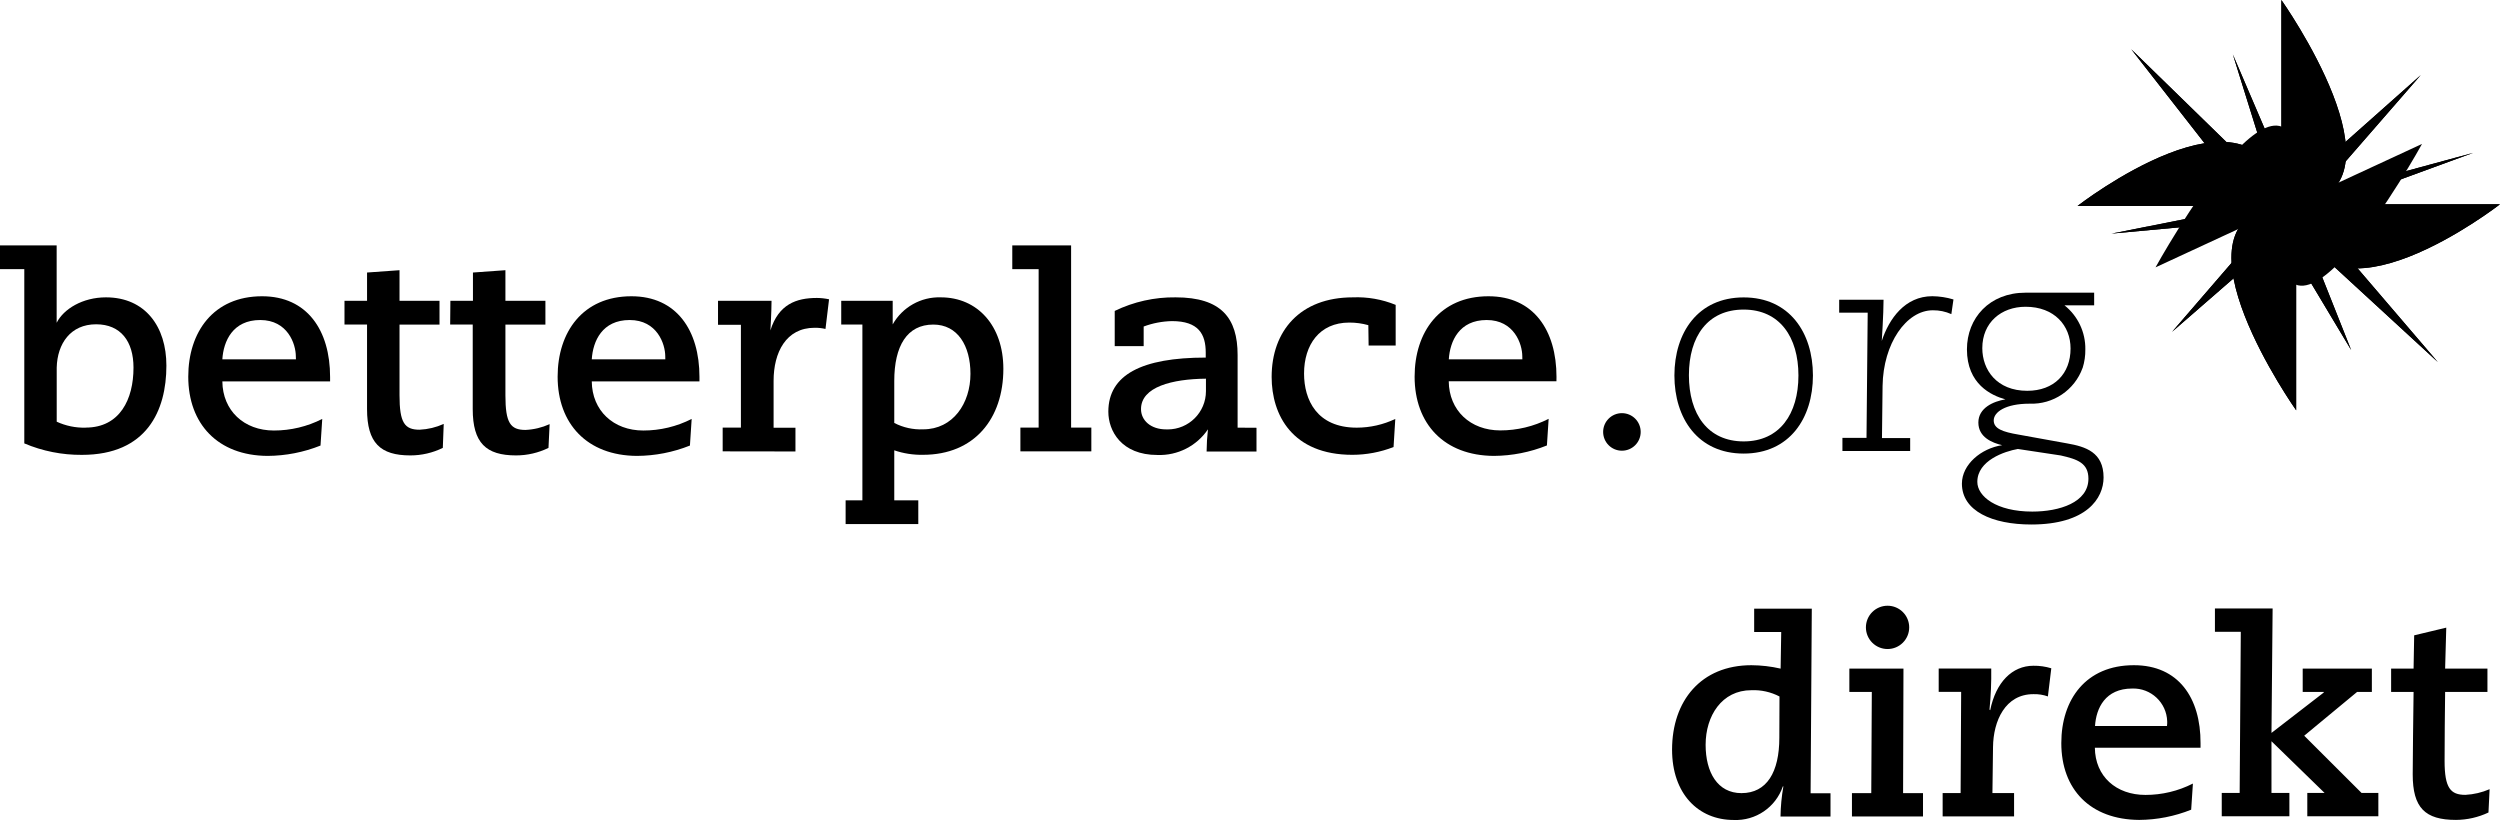
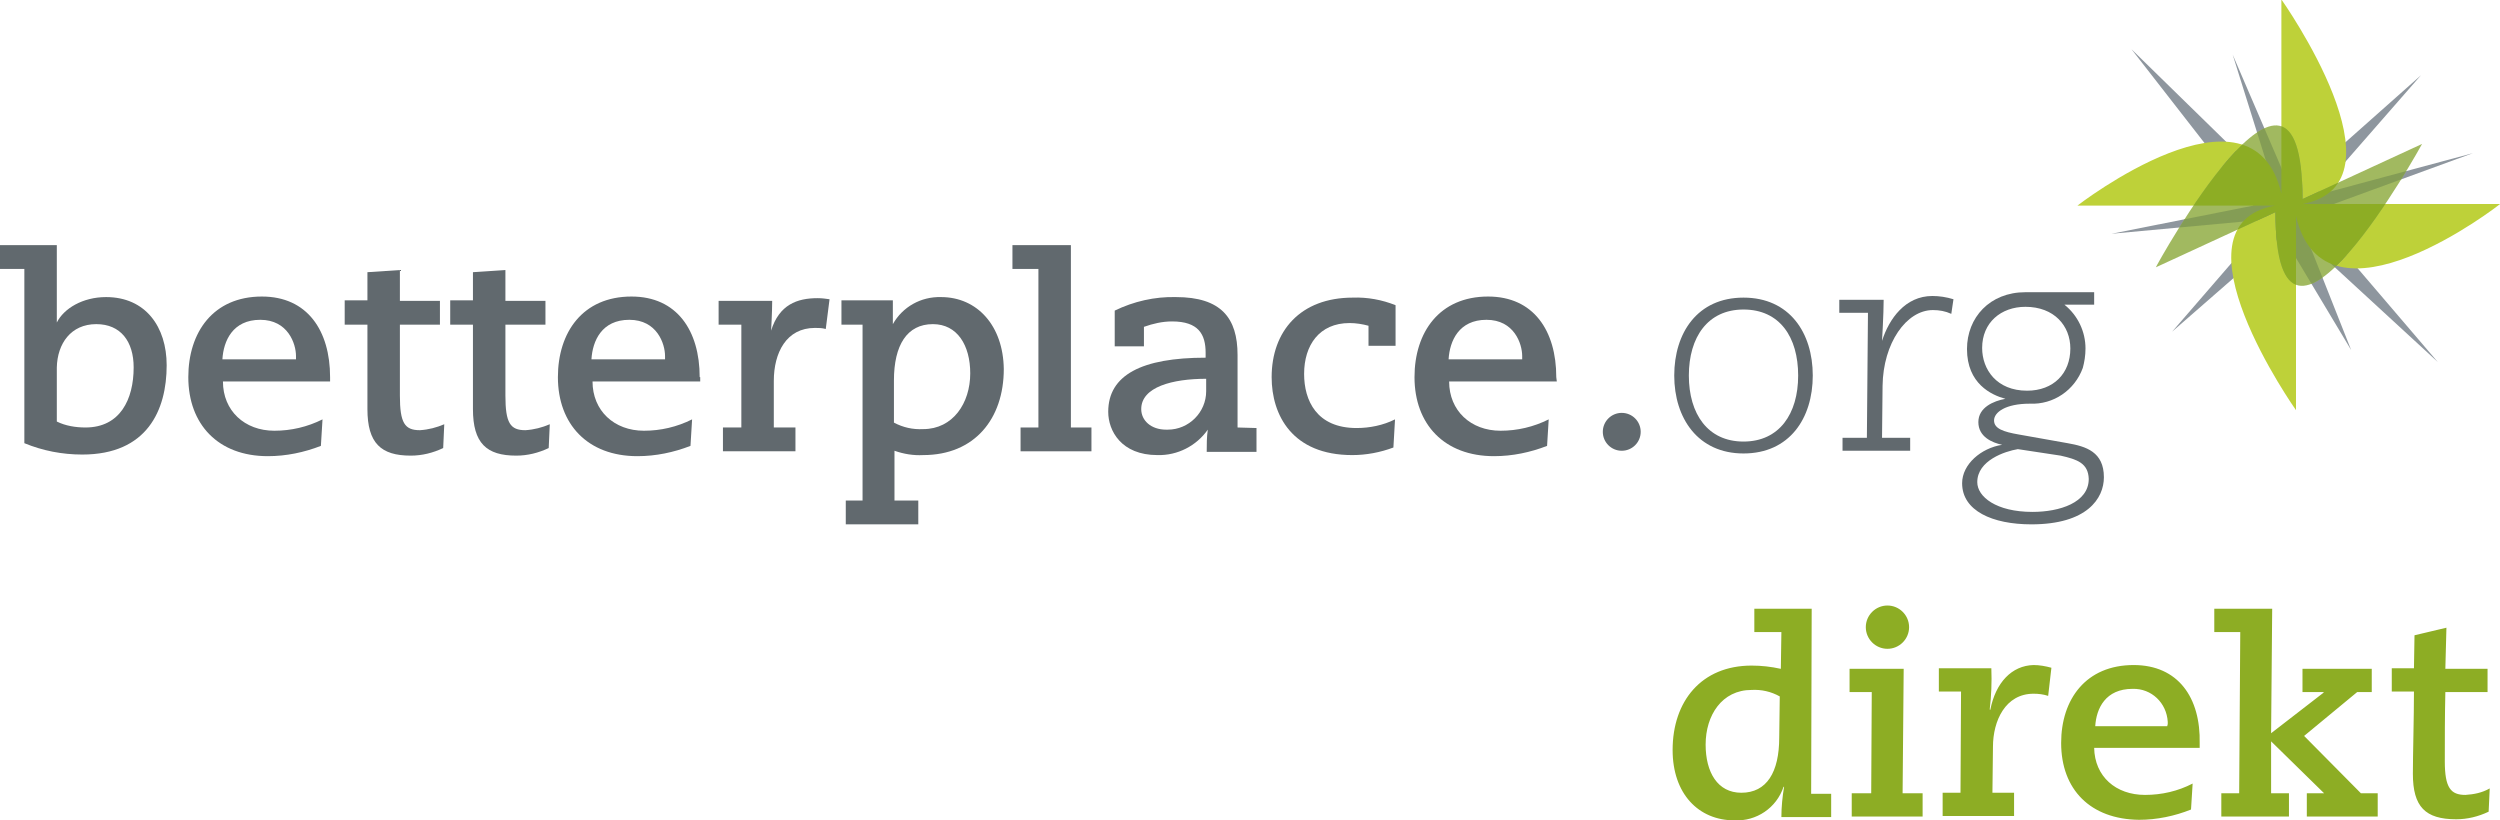
- <svg xmlns="http://www.w3.org/2000/svg" version="1.1" id="Ebene_1" x="0px" y="0px" width="506.478px" height="166.128px" viewBox="32.888 331.774 506.478 166.128" enable-background="new 32.888 331.774 506.478 166.128" xml:space="preserve">
+ <svg xmlns="http://www.w3.org/2000/svg" xmlns:xlink="http://www.w3.org/1999/xlink" version="1.1" id="Ebene_1" x="0px" y="0px" width="462px" height="151.5px" viewBox="0 0 462 151.5" style="enable-background:new 0 0 462 151.5;" xml:space="preserve">
+   <style type="text/css">
+ 	.st0{fill:#8DAD24;}
+ 	.st1{fill:#61696E;}
+ 	.st2{fill:#8E969E;}
+ 	.st3{fill:#BED139;}
+ 	.st4{clip-path:url(#SVGID_2_);}
+ 	.st5{fill:#A1B960;}
+ 	.st6{fill:#849D55;}
+ </style>
  <g id="direkt_Kopie_2">
    <g id="direkt_Kopie_2-2">
-       <path d="M399.941,455.083h-11.675v4.726h5.481l-0.121,7.421c-1.945-0.448-3.934-0.68-5.931-0.69    c-10.185,0-16.061,7.203-16.061,17.103c0,8.923,5.295,14.251,12.487,14.251c4.459,0.195,8.513-2.572,9.954-6.797h0.109    c-0.355,2.017-0.55,4.059-0.581,6.106h10.13v-4.725h-4.034L399.941,455.083z M393.364,481.229c0,6.973-2.532,11.226-7.674,11.226    c-4.835,0-7.258-4.21-7.258-9.79c0-5.876,3.289-11.061,9.264-11.061c1.979-0.084,3.945,0.354,5.701,1.271L393.364,481.229z     M415.29,463.261c2.422,0,4.385-1.964,4.385-4.386s-1.963-4.385-4.385-4.385s-4.386,1.963-4.386,4.385    S412.868,463.261,415.29,463.261c0.007,0,0.015,0,0.021,0H415.29z M418.513,467.229H407.55v4.726h4.55l-0.109,20.5h-3.914v4.725    h14.395v-4.725h-4.035L418.513,467.229z M436.053,475.638l-0.109-0.121c0.274-2.757,0.392-5.528,0.351-8.299h-10.645v4.726h4.55    l-0.11,20.5h-3.639v4.725h14.471v-4.725h-4.386l0.121-9.329c0.055-5.295,2.478-10.711,8.178-10.711    c1-0.031,1.996,0.125,2.938,0.461l0.69-5.701c-1.176-0.359-2.399-0.533-3.629-0.515c-4.319,0.011-7.597,3.354-8.748,8.989H436.053    z M465.17,466.539c-9.669,0-14.679,6.907-14.679,15.786c0,9.385,5.876,15.49,15.775,15.557c3.61-0.024,7.185-0.727,10.535-2.072    l0.351-5.295c-2.978,1.517-6.272,2.306-9.614,2.303c-5.931,0-10.185-3.738-10.25-9.56h21.41v-0.921    c0.032-9.23-4.506-15.798-13.484-15.798H465.17z M471.901,478.861H457.32c0.23-3.629,2.072-7.597,7.543-7.597    c3.788-0.123,6.958,2.85,7.08,6.638c0.004,0.13,0.005,0.259,0.002,0.389L471.901,478.861z M499.702,480.823l10.711-8.868h2.993    v-4.726h-14.011v4.726h4.265v0.12l-10.59,8.179l0.23-25.215h-11.687v4.726h5.24l-0.23,32.657h-3.629v4.726h13.704v-4.726h-3.629    v-10.479l10.766,10.479h-3.509v4.726h14.395v-4.726h-3.398L499.702,480.823z M532.339,492.805c-2.993,0-4.199-1.381-4.199-6.852    c0-4.494,0.055-9.22,0.109-13.999h8.573v-4.726h-8.573l0.23-8.299l-6.501,1.558l-0.12,6.741h-4.55v4.726h4.55    c-0.055,5.186-0.176,12.848-0.176,16.707c0,6.742,2.478,9.22,8.771,9.22c2.275-0.015,4.521-0.527,6.577-1.502l0.23-4.725    c-1.548,0.671-3.204,1.062-4.89,1.15H532.339z" />
+       <path class="st0" d="M334.8,112.5h-10.6v4.3h5l-0.1,6.8c-1.8-0.4-3.6-0.6-5.4-0.6c-9.3,0-14.6,6.6-14.6,15.6c0,8.1,4.8,13,11.4,13    c4.1,0.2,7.8-2.3,9.1-6.2h0.1c-0.3,1.8-0.5,3.7-0.5,5.6h9.2v-4.3h-3.7L334.8,112.5z M328.8,136.3c0,6.4-2.3,10.2-7,10.2    c-4.4,0-6.6-3.8-6.6-8.9c0-5.4,3-10.1,8.5-10.1c1.8-0.1,3.6,0.3,5.2,1.2L328.8,136.3z M348.8,119.9c2.2,0,4-1.8,4-4s-1.8-4-4-4    s-4,1.8-4,4C344.8,118.1,346.6,119.9,348.8,119.9C348.8,119.9,348.8,119.9,348.8,119.9L348.8,119.9z M351.8,123.6h-10v4.3h4.1    l-0.1,18.7h-3.6v4.3h13.1v-4.3h-3.7L351.8,123.6z M367.8,131.2l-0.1-0.1c0.3-2.5,0.4-5,0.3-7.6h-9.7v4.3h4.1l-0.1,18.7H359v4.3    h13.2v-4.3h-4l0.1-8.5c0-4.8,2.3-9.8,7.5-9.8c0.9,0,1.8,0.1,2.7,0.4l0.6-5.2c-1.1-0.3-2.2-0.5-3.3-0.5    C371.8,123,368.8,126.1,367.8,131.2L367.8,131.2z M394.3,122.9c-8.8,0-13.4,6.3-13.4,14.4c0,8.6,5.4,14.1,14.4,14.2    c3.3,0,6.6-0.7,9.6-1.9l0.3-4.8c-2.7,1.4-5.7,2.1-8.8,2.1c-5.4,0-9.3-3.4-9.4-8.7h19.5v-0.8C406.7,128.9,402.5,122.9,394.3,122.9    L394.3,122.9z M400.5,134.2h-13.3c0.2-3.3,1.9-6.9,6.9-6.9c3.5-0.1,6.3,2.6,6.5,6.1c0,0.1,0,0.2,0,0.4L400.5,134.2z M425.8,136    l9.8-8.1h2.7v-4.3h-12.8v4.3h3.9v0.1l-9.7,7.5l0.2-23h-10.7v4.3h4.8l-0.2,29.8h-3.3v4.3h12.5v-4.3h-3.3V137l9.8,9.6h-3.2v4.3h13.1    v-4.3h-3.1L425.8,136z M455.6,146.9c-2.7,0-3.8-1.3-3.8-6.2c0-4.1,0-8.4,0.1-12.8h7.8v-4.3h-7.8l0.2-7.6l-5.9,1.4l-0.1,6.1h-4.1    v4.3h4.1c0,4.7-0.2,11.7-0.2,15.2c0,6.1,2.3,8.4,8,8.4c2.1,0,4.1-0.5,6-1.4l0.2-4.3C458.7,146.5,457.2,146.8,455.6,146.9    L455.6,146.9z" />
    </g>
  </g>
  <g id="Logo_Kopie_7_Bild">
-     <path d="M179.295,423.215v-4.813h3.694v-20.829h-4.637v-4.856h10.842c0,2.292-0.23,5.997-0.23,5.997   c1.655-5.295,5.24-6.578,9.417-6.578c0.83,0.005,1.656,0.097,2.467,0.274l-0.724,6.008c-0.718-0.171-1.455-0.252-2.193-0.241   c-5.81,0-8.32,5.01-8.32,10.743v9.505h4.429v4.812L179.295,423.215z" />
-     <path d="M283.616,418.413v-14.724c0-7.465-3.289-11.675-12.552-11.675c-4.272-0.055-8.499,0.887-12.344,2.752v7.137h5.865v-3.979   c1.836-0.685,3.774-1.056,5.734-1.097c5.394,0,6.84,2.642,6.84,6.392v0.997c-12.958,0-19.732,3.486-19.732,10.963   c0,3.87,2.62,8.771,9.954,8.771c4.077,0.147,7.943-1.816,10.228-5.196c-0.167,1.492-0.258,2.992-0.274,4.494h10.107v-4.812   L283.616,418.413z M277.203,411.023c-0.002,4.281-3.475,7.749-7.755,7.747c-0.104,0-0.209-0.003-0.313-0.007   c-3.113,0-5.087-1.82-5.087-4.111c0-4.517,6.358-6.095,13.155-6.161V411.023z" />
-     <path d="M54.353,392.014c-4.714,0-8.573,2.346-9.987,5.152V381.49H32.888v4.812h4.922v35.3c3.692,1.564,7.666,2.355,11.675,2.324   c13.155,0,17.113-8.979,17.113-18.066C66.609,397.978,62.334,392.014,54.353,392.014z M50.242,418.413   c-2.022,0.054-4.029-0.358-5.865-1.206v-10.963c0.121-4.867,2.817-8.771,7.981-8.771c4.988,0,7.575,3.465,7.575,8.771   c0.011,6.413-2.763,12.157-9.68,12.157L50.242,418.413z" />
-     <path d="M124.087,397.528h4.571v17.124c0,6.863,2.697,9.385,8.771,9.385c2.28,0.002,4.531-0.52,6.578-1.524l0.23-4.812   c-1.541,0.698-3.2,1.097-4.889,1.173c-3.048,0-4.067-1.414-4.067-6.983v-14.361h8.102v-4.812h-8.102v-6.204l-6.578,0.471v5.733   h-4.571L124.087,397.528z" />
-     <path d="M102.677,397.528h4.571v17.124c0,6.863,2.697,9.385,8.771,9.385c2.28,0.002,4.531-0.52,6.578-1.524l0.186-4.856   c-1.541,0.698-3.2,1.096-4.889,1.173c-3.048,0-4.067-1.414-4.067-6.983v-14.317h8.102v-4.812h-8.102v-6.204l-6.578,0.471v5.733   h-4.571V397.528z" />
-     <path d="M348.22,408.14c0-9.438-4.637-16.346-13.78-16.346c-9.866,0-14.964,7.258-14.964,16.291c0,9.56,5.985,15.995,16.071,16.05   c3.679-0.027,7.319-0.744,10.732-2.116l0.351-5.394c-3.035,1.545-6.394,2.35-9.801,2.346c-6.04,0-10.381-4.023-10.437-9.954h21.816   L348.22,408.14z M341.303,404.566h-14.898c0.229-3.694,2.115-7.959,7.674-7.959c5.558,0,7.213,4.846,7.213,7.367L341.303,404.566z" />
-     <path d="M223.497,392.014c-4.02-0.135-7.781,1.979-9.757,5.481v-4.78h-10.426v4.812h4.287v35.607h-3.398v4.812h14.723v-4.812   h-4.867v-10.129c1.869,0.639,3.835,0.946,5.81,0.909c10.437,0,16.291-7.334,16.291-17.42   C236.159,397.737,230.897,392.014,223.497,392.014z M219.923,418.753c-2.035,0.092-4.058-0.354-5.865-1.294v-8.496   c0-7.093,2.576-11.435,7.915-11.435c4.922,0,7.521,4.287,7.521,9.977C229.494,413.479,225.963,418.753,219.923,418.753z" />
-     <path d="M310.157,401.782h5.481v-8.244c-2.751-1.125-5.713-1.645-8.683-1.523c-10.678,0-16.444,6.808-16.444,16.126   c0,7.674,4.166,15.775,16.367,15.775c2.852-0.006,5.677-0.541,8.332-1.578l0.351-5.69c-2.438,1.159-5.104,1.762-7.805,1.766   c-8.091,0-10.678-5.635-10.678-10.963c0-5.811,3.114-10.327,9.154-10.327c1.309-0.006,2.611,0.171,3.87,0.526L310.157,401.782z" />
-     <path d="M174.592,408.14c0-9.438-4.637-16.346-13.78-16.346c-9.866,0-14.953,7.258-14.953,16.291c0,9.56,5.986,15.995,16.071,16.05   c3.677-0.02,7.318-0.73,10.732-2.095l0.351-5.394c-3.036,1.546-6.395,2.35-9.801,2.347c-6.041,0-10.382-4.023-10.437-9.954h21.816   V408.14z M167.675,404.566h-14.898c0.23-3.694,2.116-7.959,7.674-7.959s7.213,4.846,7.213,7.367L167.675,404.566z" />
-     <polygon points="239.612,423.215 253.984,423.215 253.984,418.401 249.884,418.401 249.884,381.49 237.968,381.49 237.968,386.302    243.307,386.302 243.307,418.401 239.612,418.401  " />
-     <path d="M99.761,408.14c0-9.438-4.637-16.346-13.78-16.346c-9.866,0-14.953,7.258-14.953,16.291c0,9.56,5.986,15.995,16.071,16.05   c3.673-0.021,7.311-0.731,10.722-2.095l0.351-5.394c-3.035,1.546-6.394,2.35-9.8,2.347c-6.041,0-10.382-4.023-10.437-9.954h21.827   V408.14z M92.843,404.566H77.934c0.23-3.694,2.116-7.959,7.674-7.959s7.213,4.846,7.213,7.367L92.843,404.566z" />
-     <path d="M406.146,423.137h13.726v-2.62h-5.712l0.121-10.535c0.12-8.639,4.823-15.348,10.185-15.348   c1.291-0.015,2.57,0.251,3.749,0.778l0.428-2.971c-1.392-0.42-2.834-0.642-4.287-0.658c-5.536,0-8.77,4.571-10.239,9.066   c0,0,0.362-5.481,0.362-8.354h-8.989v2.62h5.777l-0.241,25.367h-4.879V423.137z" />
-     <circle cx="361.474" cy="419.279" r="3.804" />
-     <polygon points="500.854,374.857 526.77,405.126 500.623,381.074 509.218,402.703 495.328,379.516 472.932,398.998    492.653,376.151 460.676,379.1 489.376,373.422 464.655,341.75 493.783,370.143 485.243,342.802 497.039,370.319 523.306,346.99    502.06,371.404 533.885,362.755  " />
-     <path d="M498.069,375.537c0,8.858,0,39.356,0,39.356s-26.432-37.383-4.243-41.396h-40.047c0,0,35.465-27.56,41.297-2.367   c0-8.858,0-39.356,0-39.356s26.388,37.273,4.309,41.384h39.981C539.366,373.158,503.901,400.729,498.069,375.537z" />
+     <path class="st1" d="M133.6,83.4V79h3.4V60h-4.2v-4.4h9.9c0,2.1-0.2,5.5-0.2,5.5c1.5-4.8,4.8-6,8.6-6c0.8,0,1.5,0.1,2.2,0.2   l-0.7,5.5c-0.7-0.2-1.3-0.2-2-0.2c-5.3,0-7.6,4.6-7.6,9.8V79h4v4.4L133.6,83.4z" />
+     <path class="st1" d="M228.7,79V65.6c0-6.8-3-10.7-11.4-10.7c-3.9-0.1-7.8,0.8-11.3,2.5V64h5.4v-3.6c1.7-0.6,3.4-1,5.2-1   c4.9,0,6.2,2.4,6.2,5.8v0.9c-11.8,0-18,3.2-18,10c0,3.5,2.4,8,9.1,8c3.7,0.1,7.2-1.7,9.3-4.7c-0.2,1.4-0.2,2.7-0.2,4.1h9.2v-4.4   L228.7,79z M222.9,72.3c0,3.9-3.2,7.1-7.1,7.1c-0.1,0-0.2,0-0.3,0c-2.8,0-4.6-1.7-4.6-3.8c0-4.1,5.8-5.6,12-5.6V72.3z" />
+     <path class="st1" d="M19.6,54.9c-4.3,0-7.8,2.1-9.1,4.7V45.3H0v4.4h4.5v32.2c3.4,1.4,7,2.1,10.7,2.1c12,0,15.6-8.2,15.6-16.5   C30.8,60.4,26.9,54.9,19.6,54.9z M15.8,79c-1.8,0-3.7-0.3-5.3-1.1v-10c0.1-4.4,2.6-8,7.3-8c4.5,0,6.9,3.2,6.9,8   C24.7,73.8,22.2,79,15.8,79L15.8,79z" />
+     <path class="st1" d="M83.2,60h4.2v15.6c0,6.3,2.5,8.6,8,8.6c2.1,0,4.1-0.5,6-1.4l0.2-4.4c-1.4,0.6-2.9,1-4.5,1.1   c-2.8,0-3.7-1.3-3.7-6.4V60h7.4v-4.4h-7.4v-5.7l-6,0.4v5.2h-4.2L83.2,60z" />
+     <path class="st1" d="M63.7,60h4.2v15.6c0,6.3,2.5,8.6,8,8.6c2.1,0,4.1-0.5,6-1.4l0.2-4.4c-1.4,0.6-2.9,1-4.5,1.1   c-2.8,0-3.7-1.3-3.7-6.4V60h7.4v-4.4h-7.4v-5.7l-6,0.4v5.2h-4.2V60z" />
+     <path class="st1" d="M287.6,69.7c0-8.6-4.2-14.9-12.6-14.9c-9,0-13.6,6.6-13.6,14.9c0,8.7,5.5,14.6,14.7,14.6   c3.4,0,6.7-0.7,9.8-1.9l0.3-4.9c-2.8,1.4-5.8,2.1-8.9,2.1c-5.5,0-9.5-3.7-9.5-9.1h19.9L287.6,69.7z M281.3,66.4h-13.6   c0.2-3.4,1.9-7.3,7-7.3s6.6,4.4,6.6,6.7L281.3,66.4z" />
+     <path class="st1" d="M173.9,54.9c-3.7-0.1-7.1,1.8-8.9,5v-4.4h-9.5V60h3.9v32.5h-3.1v4.4h13.4v-4.4h-4.4v-9.2   c1.7,0.6,3.5,0.9,5.3,0.8c9.5,0,14.9-6.7,14.9-15.9C185.4,60.2,180.6,54.9,173.9,54.9z M170.6,79.3c-1.9,0.1-3.7-0.3-5.4-1.2v-7.8   c0-6.5,2.4-10.4,7.2-10.4c4.5,0,6.9,3.9,6.9,9.1C179.3,74.5,176.1,79.3,170.6,79.3z" />
+     <path class="st1" d="M252.9,63.9h5v-7.5c-2.5-1-5.2-1.5-7.9-1.4c-9.7,0-15,6.2-15,14.7c0,7,3.8,14.4,14.9,14.4   c2.6,0,5.2-0.5,7.6-1.4l0.3-5.2c-2.2,1.1-4.7,1.6-7.1,1.6c-7.4,0-9.7-5.1-9.7-10c0-5.3,2.8-9.4,8.4-9.4c1.2,0,2.4,0.2,3.5,0.5   L252.9,63.9z" />
+     <path class="st1" d="M129.3,69.7c0-8.6-4.2-14.9-12.6-14.9c-9,0-13.6,6.6-13.6,14.9c0,8.7,5.5,14.6,14.7,14.6   c3.4,0,6.7-0.7,9.8-1.9l0.3-4.9c-2.8,1.4-5.8,2.1-8.9,2.1c-5.5,0-9.5-3.7-9.5-9.1h19.9V69.7z M122.9,66.4h-13.6   c0.2-3.4,1.9-7.3,7-7.3s6.6,4.4,6.6,6.7L122.9,66.4z" />
+     <polygon class="st1" points="188.6,83.4 201.7,83.4 201.7,79 197.9,79 197.9,45.3 187.1,45.3 187.1,49.7 191.9,49.7 191.9,79    188.6,79  " />
+     <path class="st1" d="M61,69.7c0-8.6-4.2-14.9-12.6-14.9c-9,0-13.6,6.6-13.6,14.9c0,8.7,5.5,14.6,14.7,14.6c3.4,0,6.7-0.7,9.8-1.9   l0.3-4.9c-2.8,1.4-5.8,2.1-8.9,2.1c-5.5,0-9.5-3.7-9.5-9.1H61V69.7z M54.7,66.4H41.1c0.2-3.4,1.9-7.3,7-7.3s6.6,4.4,6.6,6.7   L54.7,66.4z" />
+     <path class="st1" d="M340.5,83.3H353v-2.4h-5.2l0.1-9.6c0.1-7.9,4.4-14,9.3-14c1.2,0,2.3,0.2,3.4,0.7l0.4-2.7   c-1.3-0.4-2.6-0.6-3.9-0.6c-5,0-8,4.2-9.3,8.3c0,0,0.3-5,0.3-7.6h-8.2v2.4h5.3l-0.2,23.1h-4.5L340.5,83.3z" />
+     <circle class="st1" cx="299.7" cy="79.8" r="3.5" />
+     <polygon class="st2" points="426.9,39.3 450.5,66.9 426.7,45 434.5,64.7 421.8,43.5 401.4,61.3 419.4,40.5 390.2,43.2 416.4,38    393.9,9.1 420.4,35 412.6,10.1 423.4,35.2 447.4,13.9 428,36.1 457,28.3  " />
+     <path class="st3" d="M424.3,39.9c0,8.1,0,35.9,0,35.9s-24.1-34.1-3.9-37.8h-36.5c0,0,32.4-25.1,37.7-2.2c0-8.1,0-35.9,0-35.9   s24.1,34,3.9,37.8H462C462,37.8,429.6,62.9,424.3,39.9z" />
    <g>
-       <path d="M499.33,372.161l24.238-11.226c0,0-29.753,54.123-29.753,13.78l-24.238,11.226    C469.577,385.941,499.33,331.818,499.33,372.161z" />
-       <polygon points="500.854,374.857 526.77,405.126 500.623,381.074 509.218,402.703 495.328,379.516 472.932,398.998     492.653,376.151 460.676,379.1 489.376,373.422 464.655,341.75 493.783,370.143 485.243,342.802 497.039,370.319 523.306,346.99     502.06,371.404 533.885,362.755   " />
-       <path d="M498.069,375.537c0,8.858,0,39.356,0,39.356s-26.432-37.383-4.243-41.396h-40.047c0,0,35.465-27.56,41.297-2.367    c0-8.858,0-39.356,0-39.356s26.388,37.273,4.309,41.384h39.981C539.366,373.158,503.901,400.729,498.069,375.537z" />
+       <defs>
+         <path id="SVGID_1_" d="M425.5,36.8l22.1-10.2c0,0-27.1,49.4-27.1,12.6l-22.1,10.2C398.3,49.4,425.5,0,425.5,36.8z" />
+       </defs>
+       <clipPath id="SVGID_2_">
+         <use xlink:href="#SVGID_1_" style="overflow:visible;" />
+       </clipPath>
+       <g class="st4">
+         <path class="st5" d="M425.5,36.8l22.1-10.2c0,0-27.1,49.4-27.1,12.6l-22.1,10.2C398.3,49.4,425.5,0,425.5,36.8z" />
+         <polygon class="st6" points="426.9,39.3 450.5,66.9 426.7,45 434.5,64.7 421.8,43.5 401.4,61.3 419.4,40.5 390.2,43.2 416.4,38      393.9,9.1 420.4,35 412.6,10.1 423.4,35.2 447.4,13.9 428,36.1 457,28.3    " />
+         <path class="st0" d="M424.3,39.9c0,8.1,0,35.9,0,35.9s-24.1-34.1-3.9-37.8h-36.5c0,0,32.4-25.1,37.7-2.2c0-8.1,0-35.9,0-35.9     s24.1,34,3.9,37.8H462C462,37.8,429.6,62.9,424.3,39.9z" />
+       </g>
    </g>
-     <path d="M386.14,394.492c7.302,0,11.095,5.558,11.095,13.353s-3.805,13.353-11.095,13.353s-11.094-5.547-11.094-13.407   S378.85,394.492,386.14,394.492z M386.14,423.664c9.264,0,14.032-7.137,14.032-15.819s-4.769-15.819-14.032-15.819   s-14.032,7.137-14.032,15.819S376.876,423.664,386.14,423.664z" />
-     <path d="M450.381,424.048l-8.693-1.315c-2.675,0.472-8.211,2.324-8.211,6.665c0,2.916,3.815,6.019,11.139,6.019   c5.481,0,11.368-1.842,11.368-6.665C455.983,425.594,453.779,424.815,450.381,424.048z M434.485,402.308   c0,4.385,2.916,8.639,9.11,8.639c5.415,0,8.77-3.453,8.77-8.573c0-4.647-3.288-8.452-9.109-8.452   C438.301,393.922,434.485,397.134,434.485,402.308z M454.799,406.321c-1.619,4.491-5.961,7.418-10.732,7.235   c-4.943,0-7.268,1.721-7.268,3.398c0,1.677,1.842,2.324,4.999,2.861l9.866,1.786c3.749,0.658,7.389,1.787,7.389,6.907   c0,4.231-3.453,9.526-14.646,9.526c-7.915,0-14.054-2.74-14.054-8.276c0-3.87,3.87-7.148,8.156-7.795   c-2.028-0.472-4.823-1.611-4.823-4.583c0-2.971,3.036-4.286,5.48-4.702c-2.86-0.778-7.794-3.092-7.794-10.119   c0-6.369,4.582-11.489,11.851-11.489h13.923v2.555h-6.019c2.719,2.157,4.282,5.454,4.231,8.924   c0.021,1.278-0.164,2.552-0.548,3.771H454.799z" />
+     <path class="st1" d="M322.2,57.2c6.7,0,10.1,5.1,10.1,12.2s-3.5,12.2-10.1,12.2s-10.1-5.1-10.1-12.2S315.6,57.2,322.2,57.2z    M322.2,83.8c8.5,0,12.8-6.5,12.8-14.4S330.7,55,322.2,55s-12.8,6.5-12.8,14.4S313.8,83.8,322.2,83.8z" />
+     <path class="st1" d="M380.8,84.2l-7.9-1.2c-2.4,0.4-7.5,2.1-7.5,6.1c0,2.7,3.5,5.5,10.2,5.5c5,0,10.4-1.7,10.4-6.1   C385.9,85.6,383.9,84.9,380.8,84.2z M366.3,64.3c0,4,2.7,7.9,8.3,7.9c4.9,0,8-3.2,8-7.8c0-4.2-3-7.7-8.3-7.7   C369.8,56.7,366.3,59.6,366.3,64.3z M384.9,68c-1.5,4.1-5.4,6.8-9.8,6.6c-4.5,0-6.6,1.6-6.6,3.1s1.7,2.1,4.6,2.6l9,1.6   c3.4,0.6,6.7,1.6,6.7,6.3c0,3.9-3.1,8.7-13.4,8.7c-7.2,0-12.8-2.5-12.8-7.6c0-3.5,3.5-6.5,7.4-7.1c-1.9-0.4-4.4-1.5-4.4-4.2   s2.8-3.9,5-4.3c-2.6-0.7-7.1-2.8-7.1-9.2c0-5.8,4.2-10.5,10.8-10.5H387v2.3h-5.5c2.5,2,3.9,5,3.9,8.1   C385.4,65.7,385.2,66.9,384.9,68L384.9,68z" />
  </g>
</svg>
